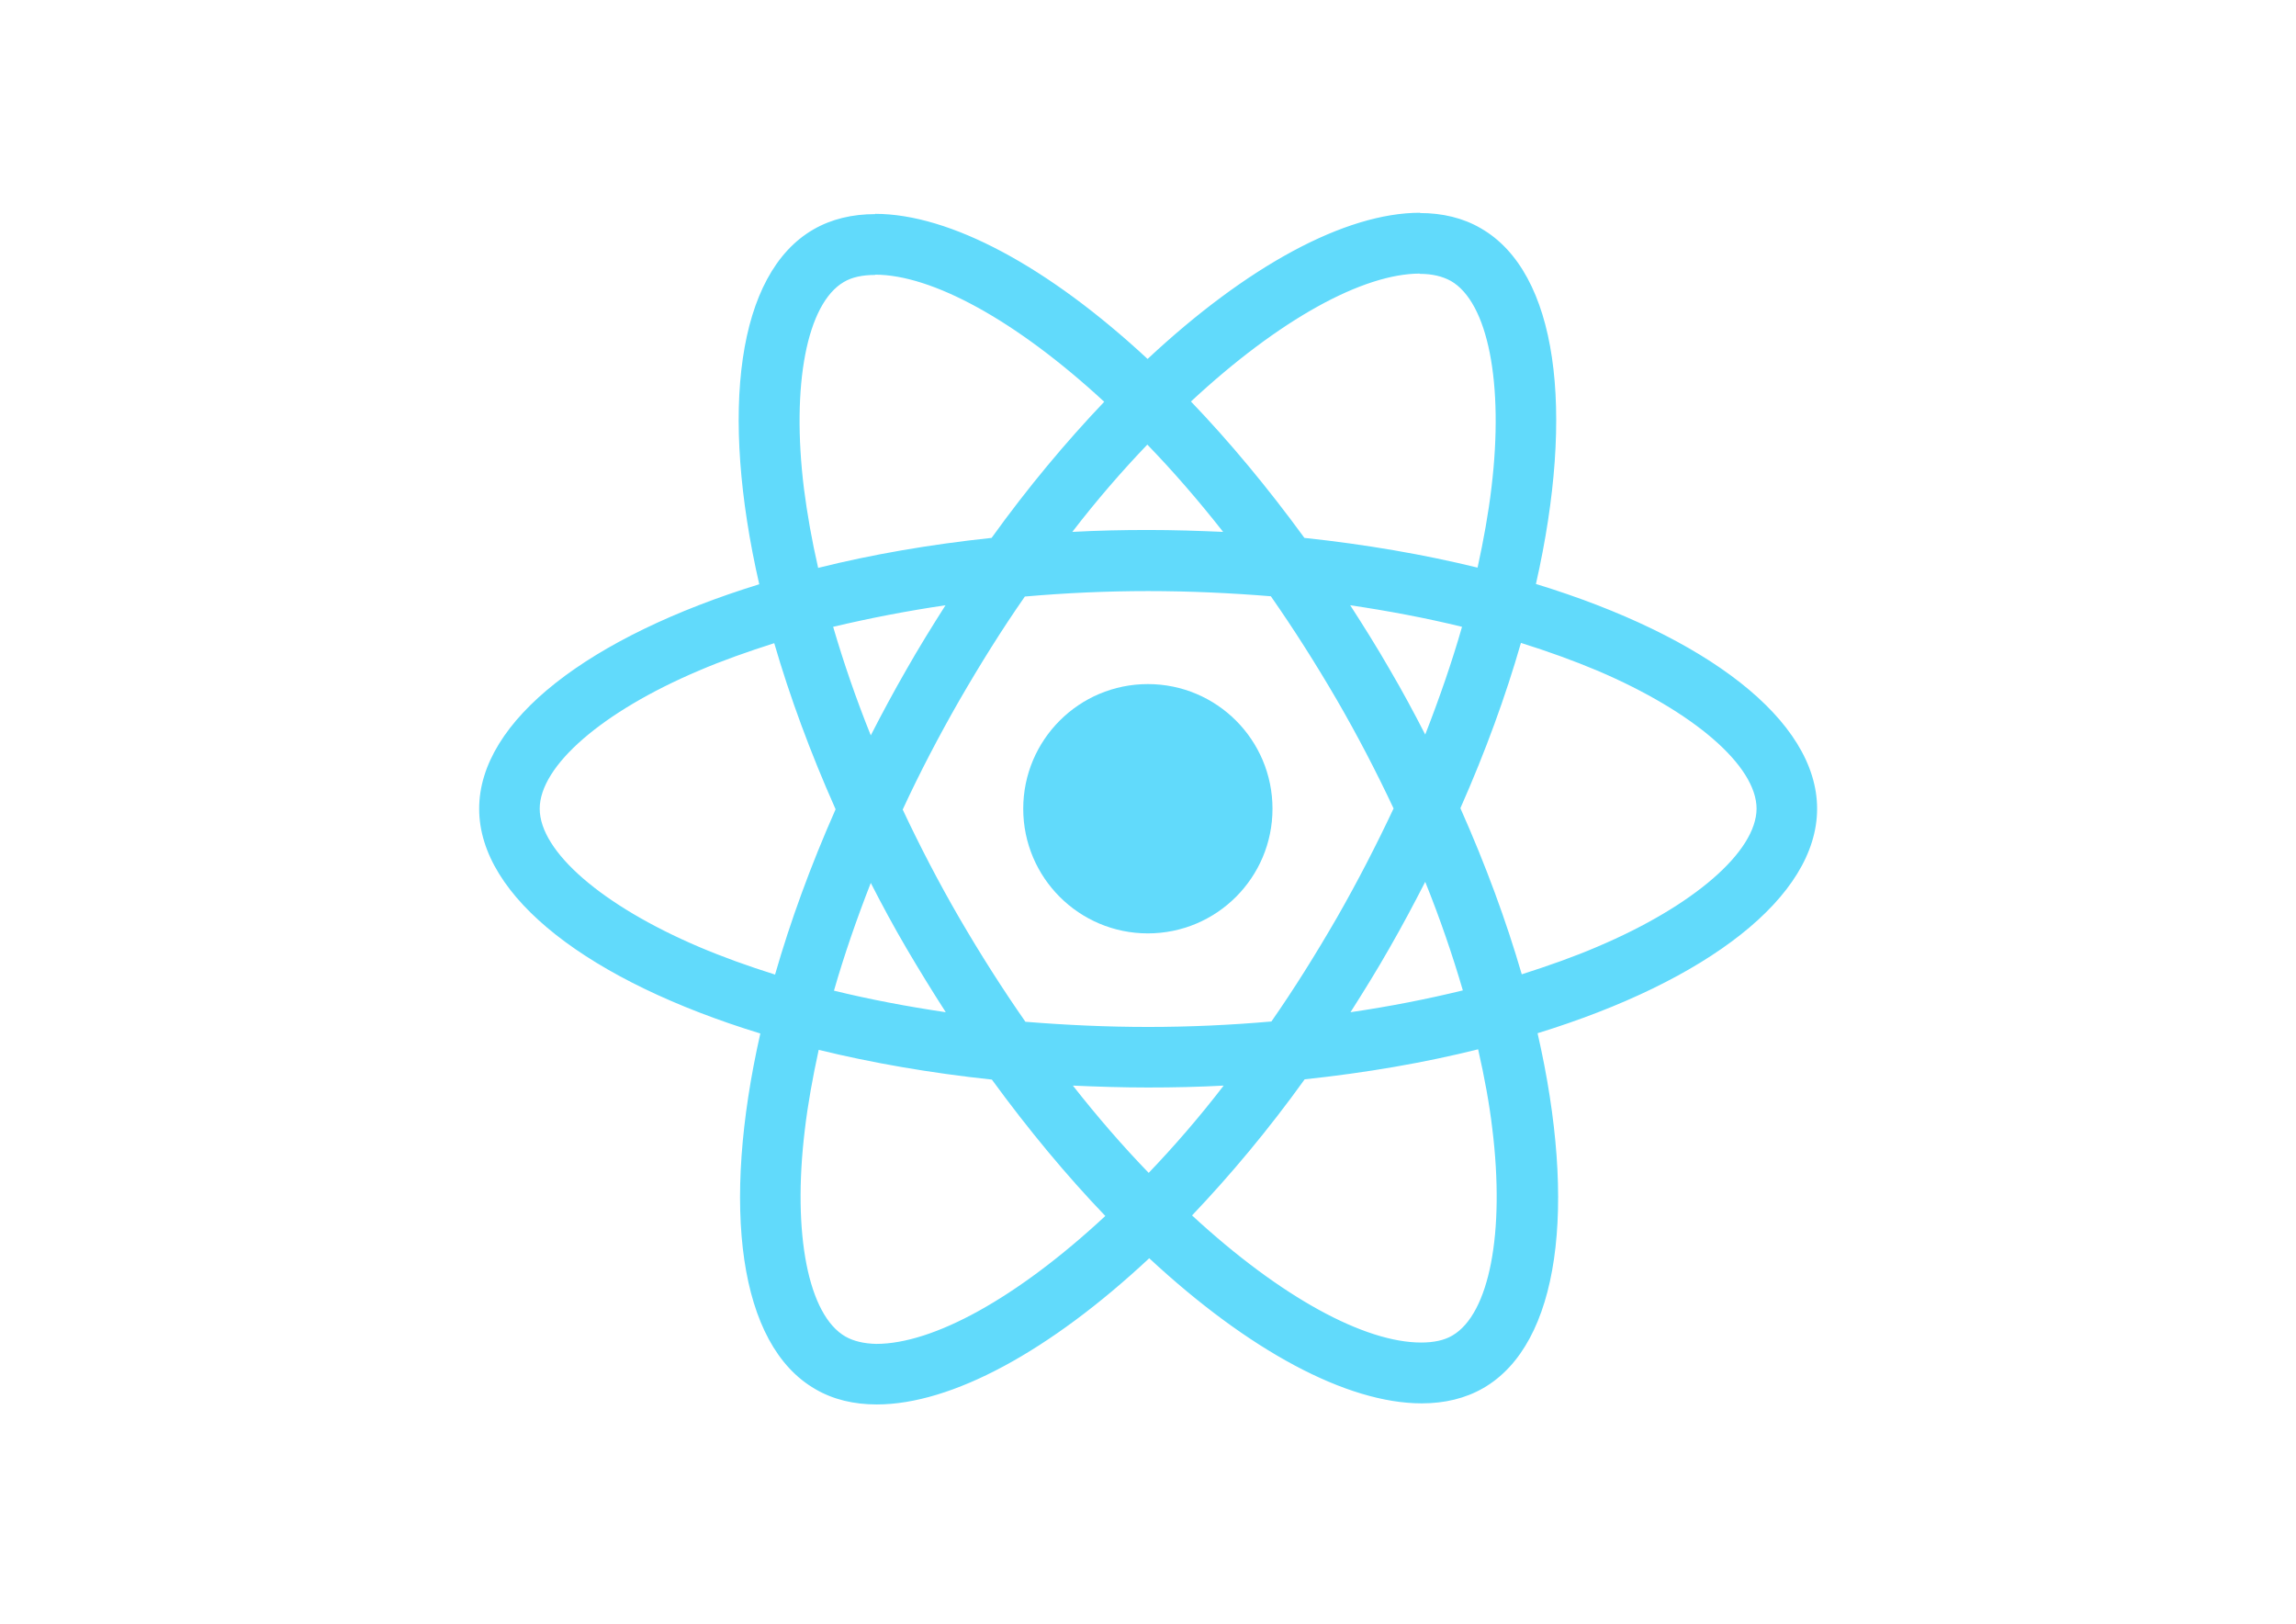
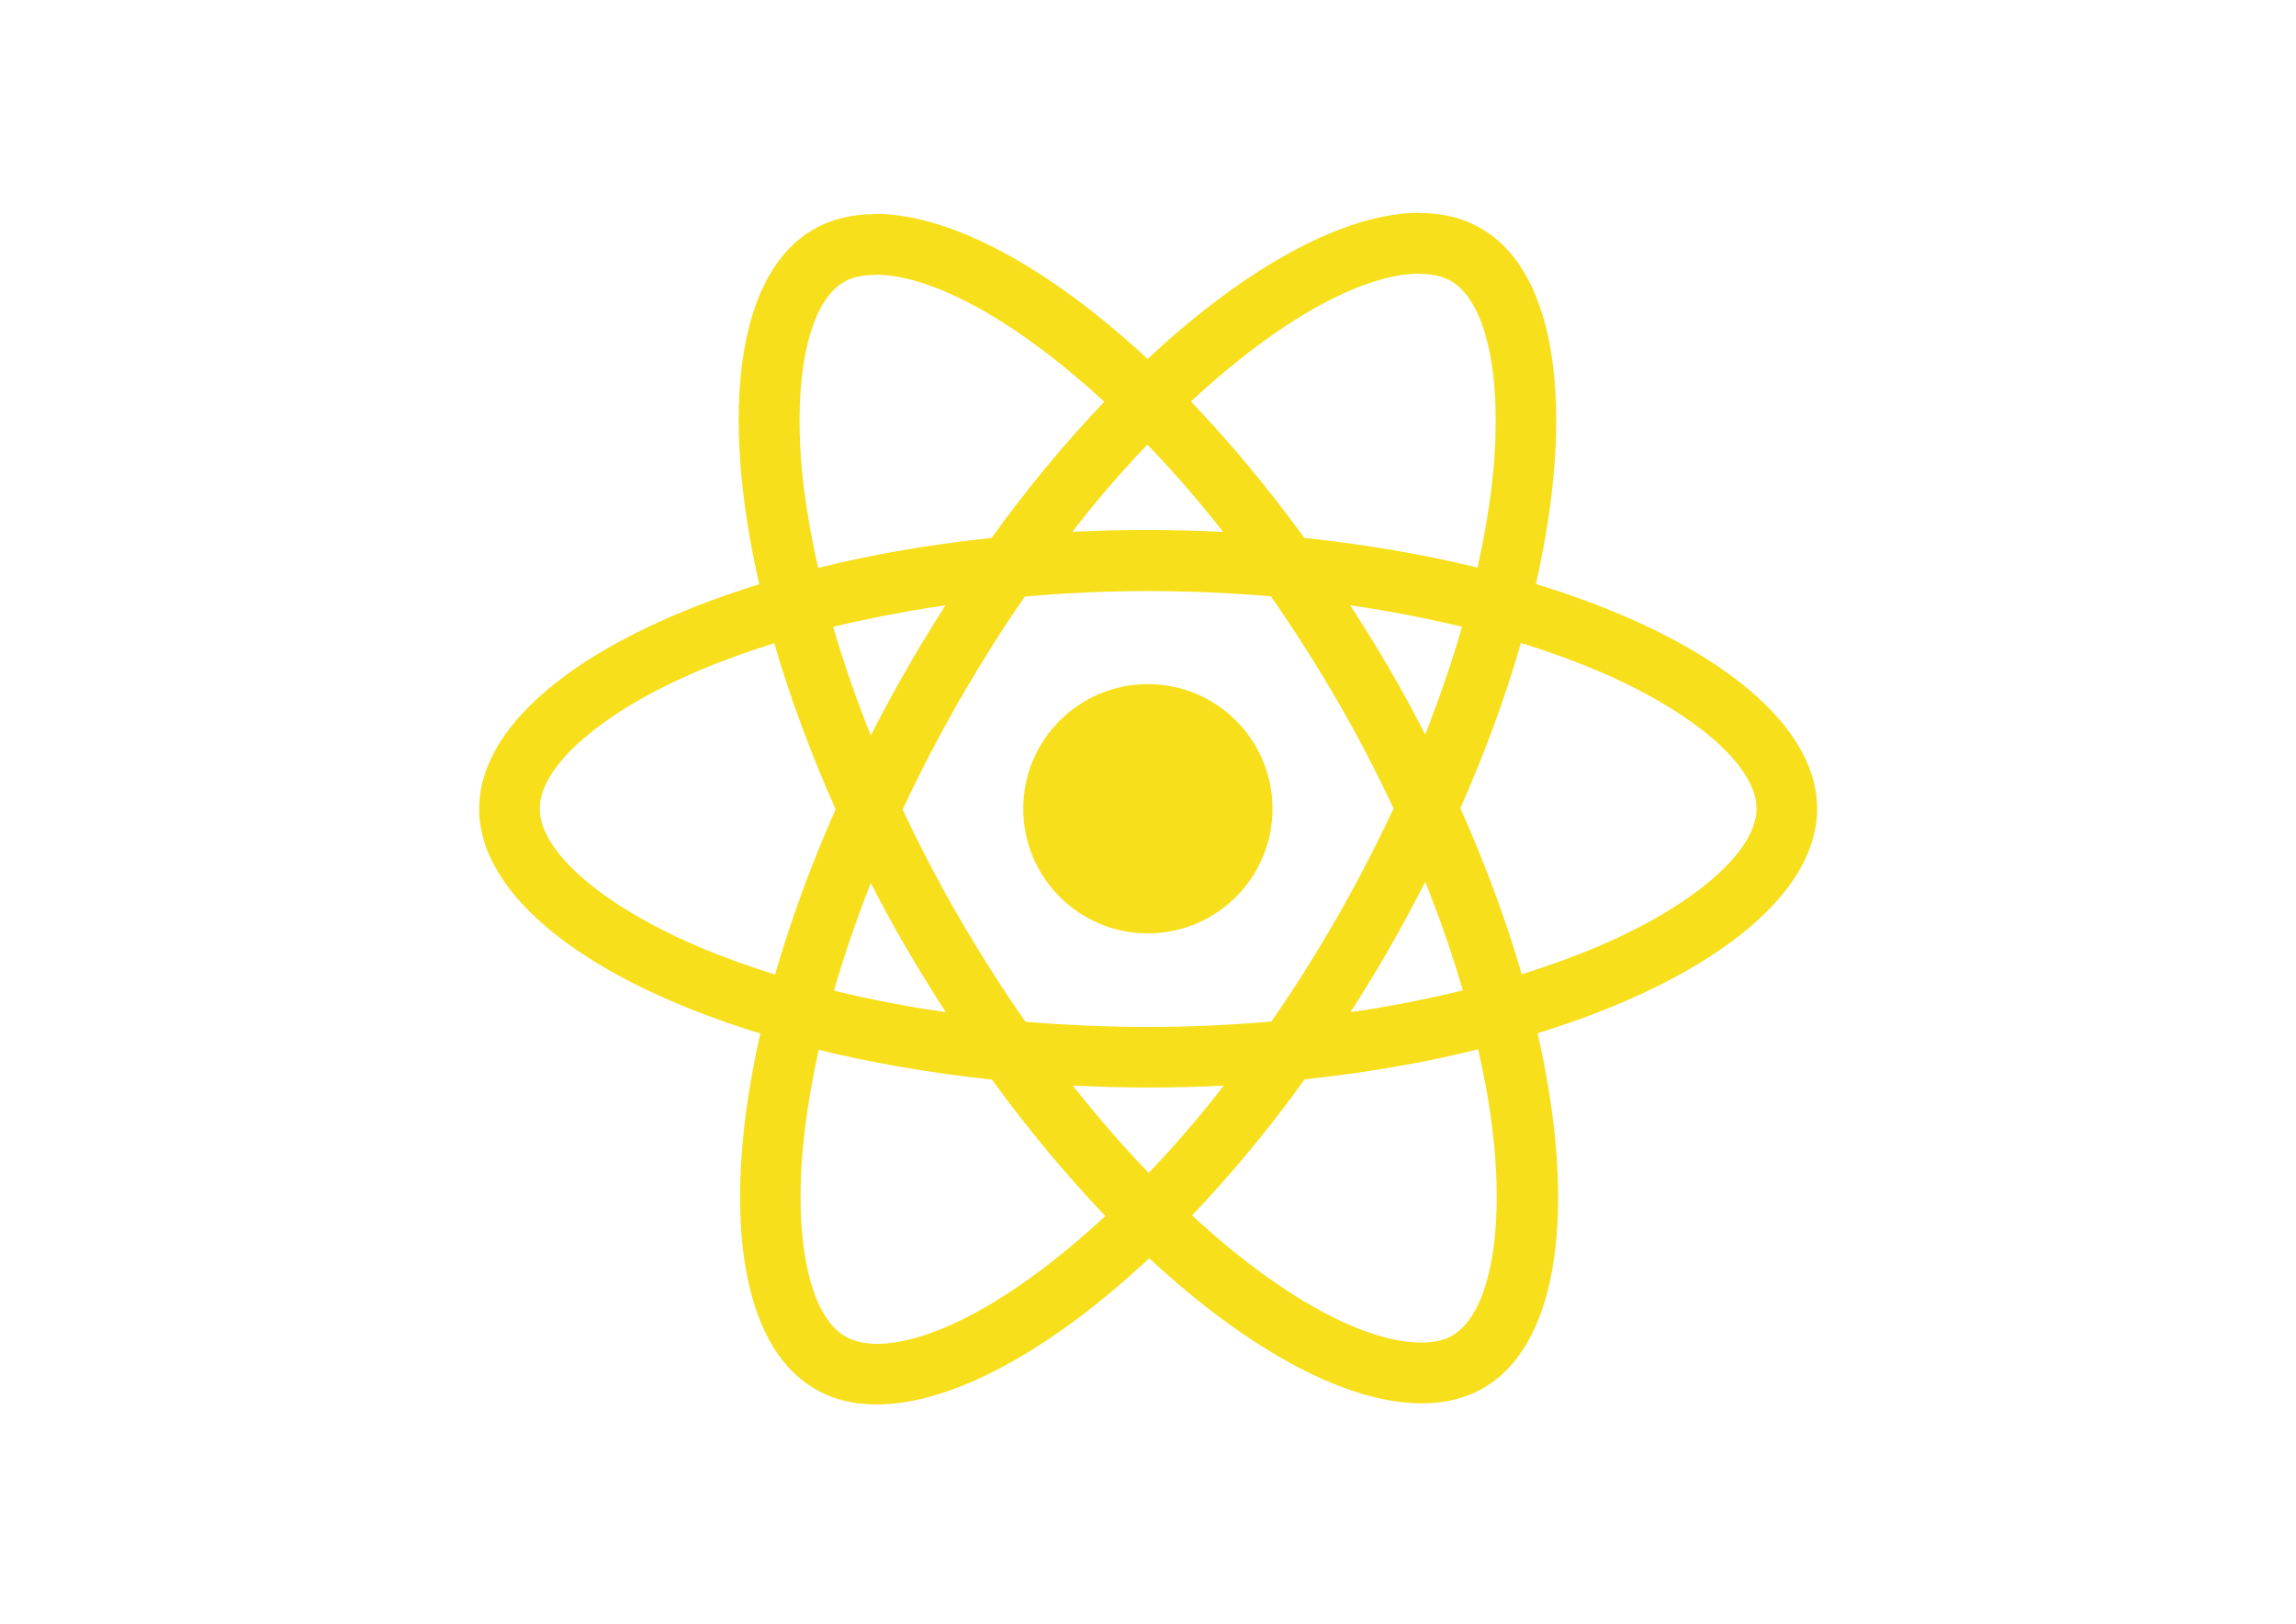
<svg xmlns="http://www.w3.org/2000/svg" viewBox="0 0 841.9 595.3">
-   <g fill="#61DAFB">
+   <g fill="#F7DF1C">
    <path d="M666.3 296.5c0-32.5-40.7-63.3-103.1-82.4 14.4-63.6 8-114.2-20.2-130.4-6.5-3.8-14.1-5.6-22.4-5.6v22.3c4.6 0 8.3.9 11.4 2.6 13.6 7.8 19.5 37.5 14.9 75.7-1.1 9.4-2.9 19.3-5.1 29.4-19.6-4.8-41-8.5-63.5-10.9-13.5-18.5-27.5-35.3-41.6-50 32.6-30.3 63.2-46.9 84-46.9V78c-27.5 0-63.5 19.6-99.9 53.6-36.4-33.8-72.4-53.2-99.9-53.2v22.3c20.7 0 51.4 16.5 84 46.6-14 14.7-28 31.4-41.3 49.9-22.6 2.4-44 6.1-63.6 11-2.3-10-4-19.7-5.2-29-4.7-38.2 1.1-67.9 14.6-75.8 3-1.8 6.9-2.6 11.5-2.6V78.5c-8.4 0-16 1.8-22.6 5.6-28.1 16.2-34.4 66.7-19.9 130.1-62.2 19.2-102.7 49.9-102.7 82.3 0 32.5 40.7 63.3 103.1 82.4-14.4 63.6-8 114.2 20.2 130.4 6.5 3.8 14.1 5.6 22.5 5.6 27.5 0 63.5-19.6 99.9-53.6 36.4 33.8 72.4 53.2 99.9 53.2 8.4 0 16-1.8 22.6-5.6 28.1-16.2 34.4-66.7 19.9-130.1 62-19.1 102.5-49.9 102.5-82.3zm-130.2-66.7c-3.7 12.9-8.3 26.2-13.5 39.5-4.1-8-8.4-16-13.1-24-4.6-8-9.5-15.8-14.4-23.4 14.2 2.1 27.9 4.7 41 7.9zm-45.8 106.5c-7.8 13.5-15.8 26.3-24.1 38.2-14.9 1.3-30 2-45.2 2-15.1 0-30.2-.7-45-1.9-8.3-11.9-16.4-24.6-24.2-38-7.6-13.1-14.5-26.4-20.8-39.8 6.2-13.4 13.2-26.8 20.7-39.9 7.8-13.5 15.8-26.3 24.1-38.2 14.9-1.3 30-2 45.2-2 15.1 0 30.2.7 45 1.9 8.3 11.9 16.4 24.6 24.2 38 7.6 13.1 14.5 26.4 20.8 39.8-6.3 13.4-13.2 26.8-20.7 39.9zm32.3-13c5.4 13.4 10 26.8 13.8 39.8-13.1 3.2-26.9 5.9-41.2 8 4.9-7.7 9.8-15.6 14.4-23.7 4.6-8 8.9-16.1 13-24.1zM421.2 430c-9.3-9.6-18.6-20.3-27.8-32 9 .4 18.2.7 27.5.7 9.4 0 18.7-.2 27.8-.7-9 11.7-18.3 22.4-27.5 32zm-74.4-58.9c-14.2-2.1-27.9-4.7-41-7.9 3.7-12.9 8.3-26.2 13.5-39.5 4.1 8 8.4 16 13.1 24 4.7 8 9.5 15.8 14.4 23.4zM420.7 163c9.3 9.6 18.6 20.3 27.8 32-9-.4-18.2-.7-27.5-.7-9.4 0-18.7.2-27.8.7 9-11.7 18.3-22.4 27.5-32zm-74 58.9c-4.9 7.7-9.8 15.6-14.4 23.7-4.6 8-8.9 16-13 24-5.4-13.4-10-26.8-13.8-39.8 13.1-3.1 26.9-5.8 41.2-7.9zm-90.5 125.2c-35.4-15.1-58.3-34.9-58.3-50.6 0-15.7 22.9-35.6 58.3-50.6 8.6-3.7 18-7 27.7-10.1 5.7 19.6 13.2 40 22.5 60.9-9.2 20.8-16.6 41.1-22.2 60.6-9.9-3.1-19.3-6.5-28-10.2zM310 490c-13.6-7.8-19.5-37.5-14.9-75.7 1.1-9.4 2.9-19.3 5.1-29.4 19.6 4.8 41 8.5 63.5 10.9 13.5 18.5 27.5 35.3 41.6 50-32.6 30.3-63.2 46.9-84 46.9-4.5-.1-8.3-1-11.3-2.7zm237.2-76.2c4.7 38.2-1.1 67.9-14.6 75.8-3 1.8-6.9 2.6-11.5 2.6-20.7 0-51.4-16.5-84-46.6 14-14.7 28-31.4 41.3-49.9 22.6-2.4 44-6.1 63.6-11 2.3 10.1 4.1 19.8 5.2 29.1zm38.5-66.7c-8.6 3.7-18 7-27.7 10.1-5.7-19.6-13.2-40-22.5-60.9 9.2-20.8 16.6-41.1 22.2-60.6 9.9 3.1 19.3 6.5 28.1 10.2 35.4 15.1 58.3 34.9 58.3 50.6-.1 15.7-23 35.6-58.4 50.6zM320.8 78.4z" />
    <circle cx="420.9" cy="296.5" r="45.7" />
    <path d="M520.5 78.1z" />
  </g>
</svg>
